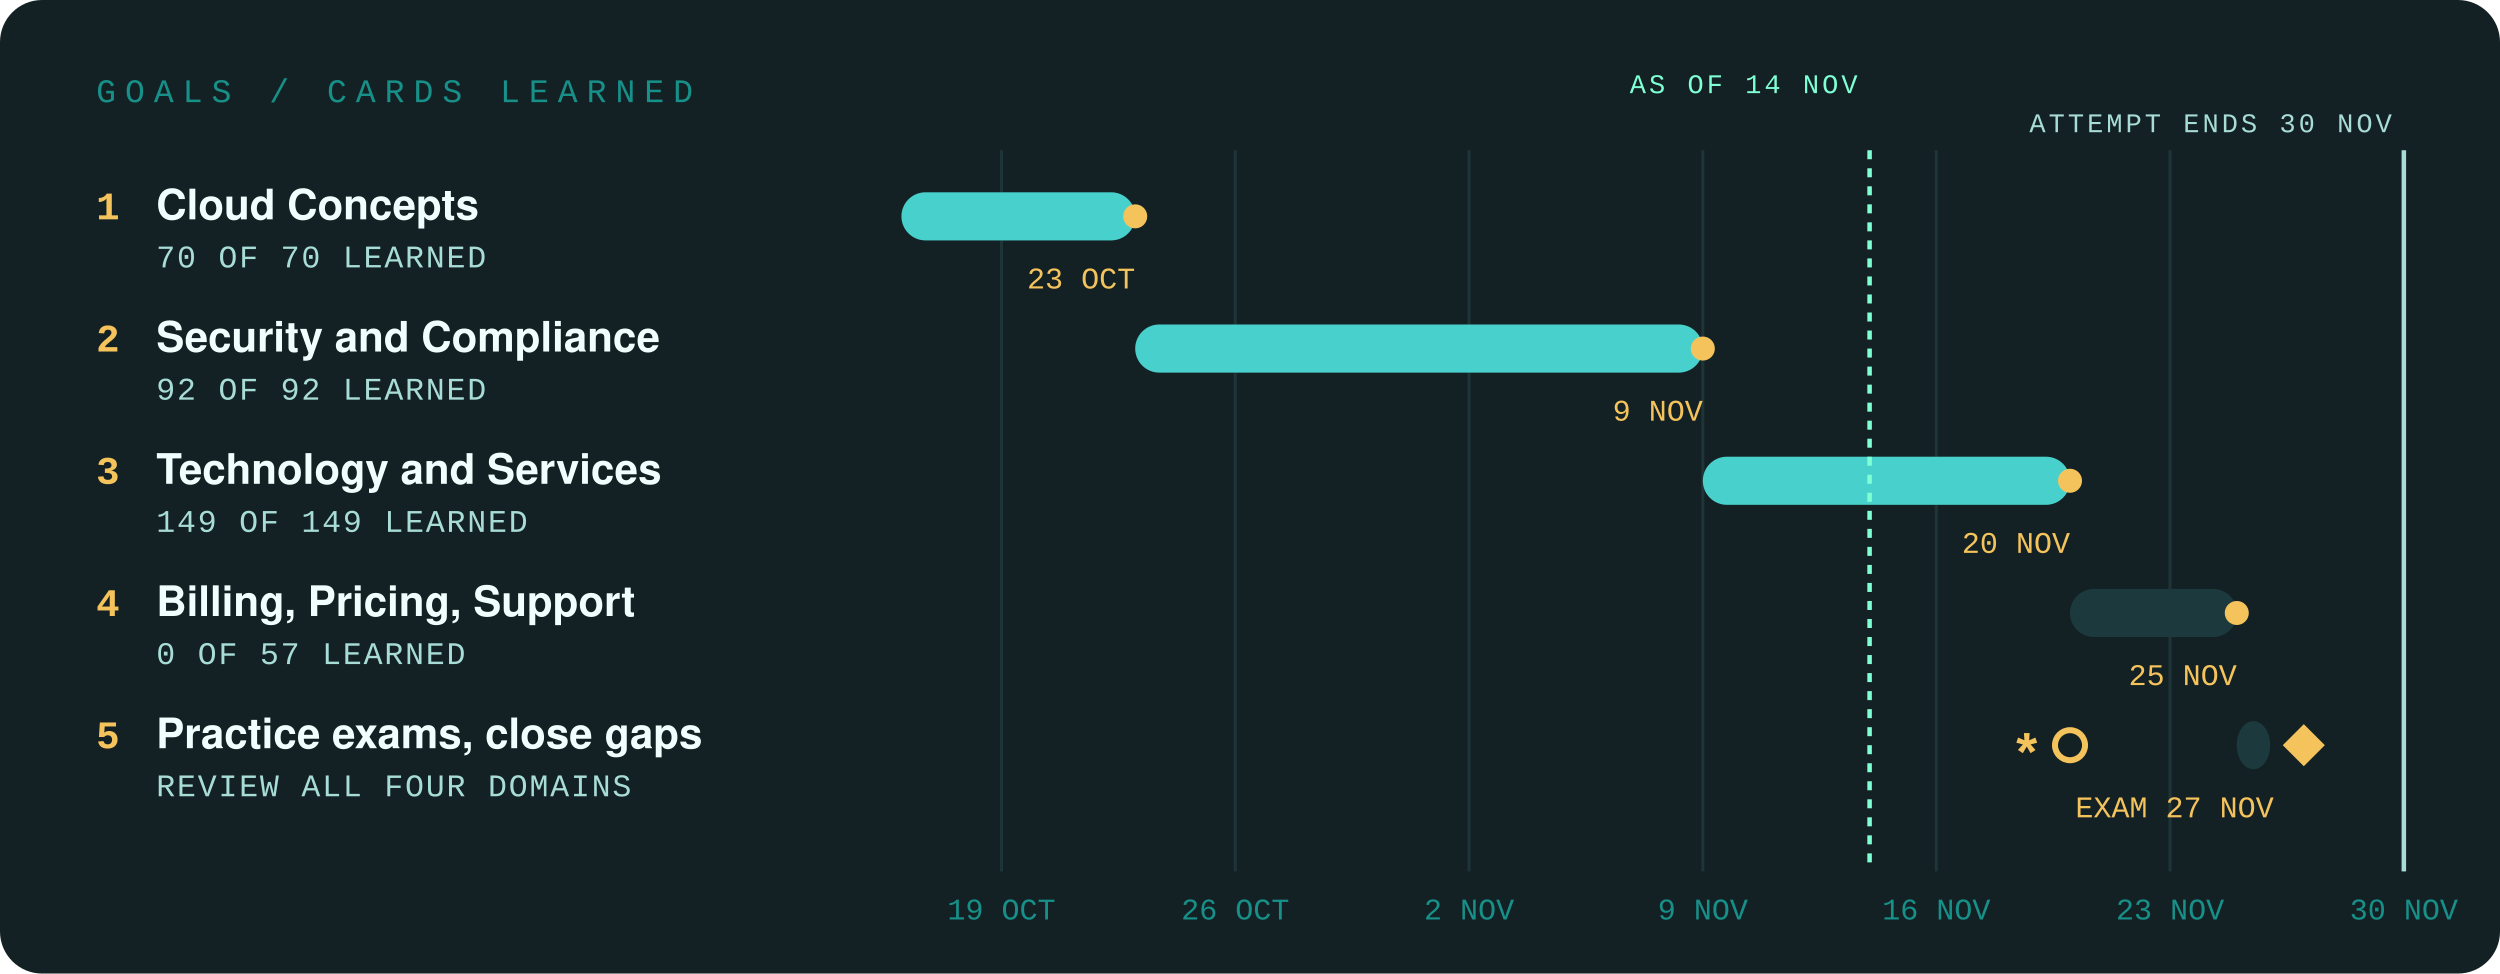
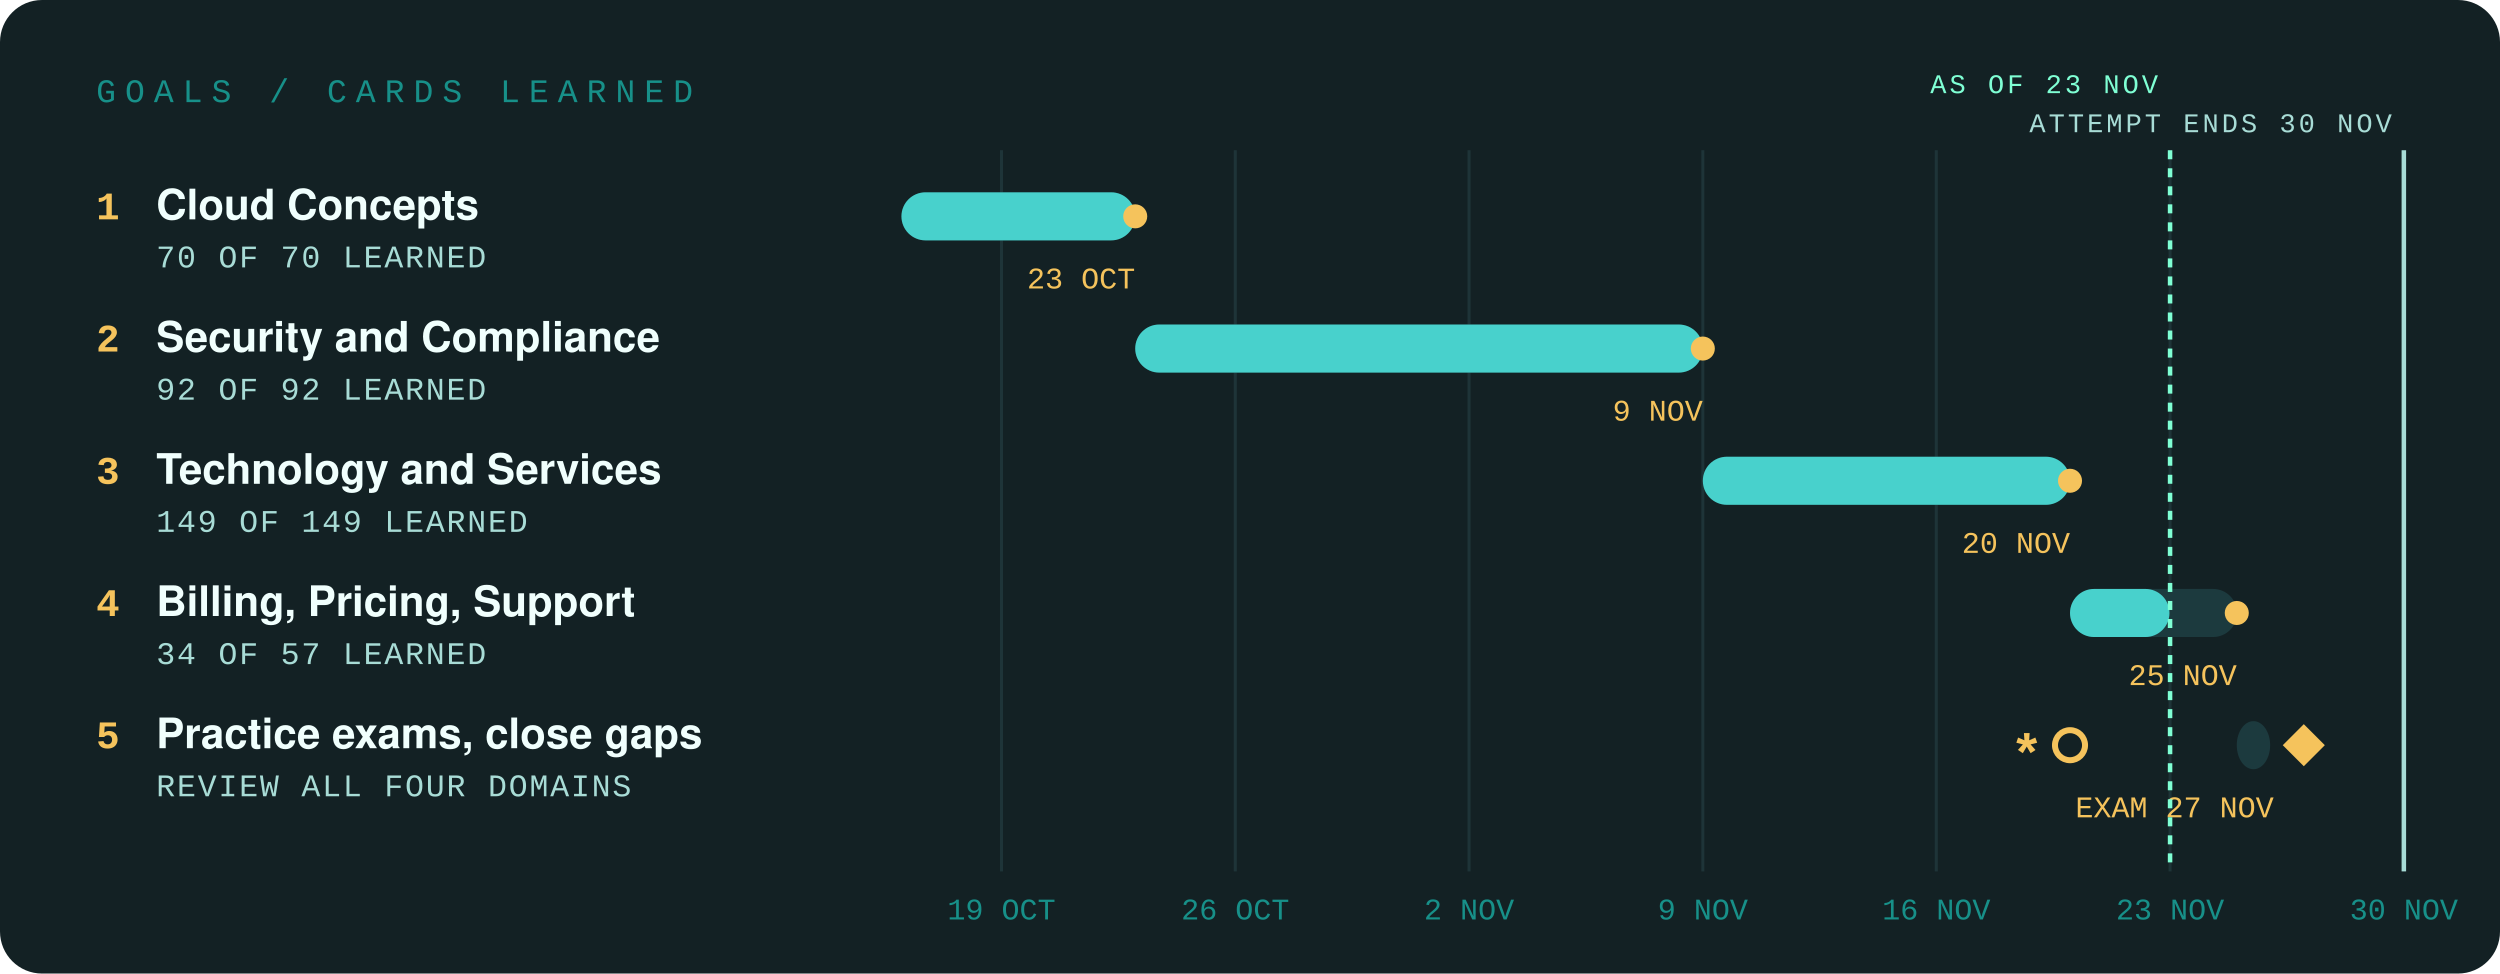
<svg xmlns="http://www.w3.org/2000/svg" viewBox="0 0 832 324" width="832" height="324" role="img" aria-label="Goal dates per exam domain">
  <rect width="832" height="324" rx="14" fill="#132124" />
  <text x="32" y="34" font-family="Consolas, Cascadia Mono, Menlo, Courier New, monospace" font-size="11" letter-spacing="3" fill="#179089">GOALS  /  CARDS LEARNED</text>
  <line x1="333.3" y1="50" x2="333.3" y2="290" stroke="#1E3438" stroke-width="1" />
  <text x="333.3" y="306" font-family="Consolas, Cascadia Mono, Menlo, Courier New, monospace" font-size="10" fill="#179089" text-anchor="middle">19 OCT</text>
  <line x1="411.1" y1="50" x2="411.1" y2="290" stroke="#1E3438" stroke-width="1" />
  <text x="411.1" y="306" font-family="Consolas, Cascadia Mono, Menlo, Courier New, monospace" font-size="10" fill="#179089" text-anchor="middle">26 OCT</text>
  <line x1="488.9" y1="50" x2="488.9" y2="290" stroke="#1E3438" stroke-width="1" />
  <text x="488.9" y="306" font-family="Consolas, Cascadia Mono, Menlo, Courier New, monospace" font-size="10" fill="#179089" text-anchor="middle">2 NOV</text>
  <line x1="566.7" y1="50" x2="566.7" y2="290" stroke="#1E3438" stroke-width="1" />
  <text x="566.7" y="306" font-family="Consolas, Cascadia Mono, Menlo, Courier New, monospace" font-size="10" fill="#179089" text-anchor="middle">9 NOV</text>
  <line x1="644.4" y1="50" x2="644.4" y2="290" stroke="#1E3438" stroke-width="1" />
  <text x="644.4" y="306" font-family="Consolas, Cascadia Mono, Menlo, Courier New, monospace" font-size="10" fill="#179089" text-anchor="middle">16 NOV</text>
  <line x1="722.2" y1="50" x2="722.2" y2="290" stroke="#1E3438" stroke-width="1" />
  <text x="722.2" y="306" font-family="Consolas, Cascadia Mono, Menlo, Courier New, monospace" font-size="10" fill="#179089" text-anchor="middle">23 NOV</text>
  <line x1="800.0" y1="50" x2="800.0" y2="290" stroke="#1E3438" stroke-width="1" />
  <text x="800.0" y="306" font-family="Consolas, Cascadia Mono, Menlo, Courier New, monospace" font-size="10" fill="#179089" text-anchor="middle">30 NOV</text>
  <text x="32" y="73" font-family="Consolas, Cascadia Mono, Menlo, Courier New, monospace" font-size="13" font-weight="700" fill="#F5C35C">1</text>
  <text x="52" y="73" font-family="Segoe UI, Helvetica, Arial, sans-serif" font-size="14" font-weight="600" fill="#F0FFFD">Cloud Concepts</text>
  <text x="52" y="89" font-family="Consolas, Cascadia Mono, Menlo, Courier New, monospace" font-size="10.5" letter-spacing="0.6" fill="#A8DCD6">70 OF 70 LEARNED</text>
  <rect x="300.0" y="64" width="77.8" height="16" rx="8" fill="#1C3A3E" />
  <rect x="300.0" y="64" width="77.8" height="16" rx="8" fill="#48D1CC" />
  <circle cx="377.8" cy="72" r="4" fill="#F5C35C" />
  <text x="377.8" y="96" font-family="Consolas, Cascadia Mono, Menlo, Courier New, monospace" font-size="10" fill="#F5C35C" text-anchor="end">23 OCT</text>
  <text x="32" y="117" font-family="Consolas, Cascadia Mono, Menlo, Courier New, monospace" font-size="13" font-weight="700" fill="#F5C35C">2</text>
  <text x="52" y="117" font-family="Segoe UI, Helvetica, Arial, sans-serif" font-size="14" font-weight="600" fill="#F0FFFD">Security and Compliance</text>
  <text x="52" y="133" font-family="Consolas, Cascadia Mono, Menlo, Courier New, monospace" font-size="10.5" letter-spacing="0.6" fill="#A8DCD6">92 OF 92 LEARNED</text>
  <rect x="377.8" y="108" width="188.9" height="16" rx="8" fill="#1C3A3E" />
  <rect x="377.8" y="108" width="188.9" height="16" rx="8" fill="#48D1CC" />
  <circle cx="566.7" cy="116" r="4" fill="#F5C35C" />
  <text x="566.7" y="140" font-family="Consolas, Cascadia Mono, Menlo, Courier New, monospace" font-size="10" fill="#F5C35C" text-anchor="end">9 NOV</text>
  <text x="32" y="161" font-family="Consolas, Cascadia Mono, Menlo, Courier New, monospace" font-size="13" font-weight="700" fill="#F5C35C">3</text>
  <text x="52" y="161" font-family="Segoe UI, Helvetica, Arial, sans-serif" font-size="14" font-weight="600" fill="#F0FFFD">Technology and Services</text>
  <text x="52" y="177" font-family="Consolas, Cascadia Mono, Menlo, Courier New, monospace" font-size="10.5" letter-spacing="0.6" fill="#A8DCD6">149 OF 149 LEARNED</text>
  <rect x="566.7" y="152" width="122.2" height="16" rx="8" fill="#1C3A3E" />
  <rect x="566.7" y="152" width="122.2" height="16" rx="8" fill="#48D1CC" />
  <circle cx="688.9" cy="160" r="4" fill="#F5C35C" />
  <text x="688.9" y="184" font-family="Consolas, Cascadia Mono, Menlo, Courier New, monospace" font-size="10" fill="#F5C35C" text-anchor="end">20 NOV</text>
  <text x="32" y="205" font-family="Consolas, Cascadia Mono, Menlo, Courier New, monospace" font-size="13" font-weight="700" fill="#F5C35C">4</text>
  <text x="52" y="205" font-family="Segoe UI, Helvetica, Arial, sans-serif" font-size="14" font-weight="600" fill="#F0FFFD">Billing, Pricing, Support</text>
-   <text x="52" y="221" font-family="Consolas, Cascadia Mono, Menlo, Courier New, monospace" font-size="10.5" letter-spacing="0.6" fill="#A8DCD6">0 OF 57 LEARNED</text>
+   <text x="52" y="221" font-family="Consolas, Cascadia Mono, Menlo, Courier New, monospace" font-size="10.5" letter-spacing="0.6" fill="#A8DCD6">34 OF 57 LEARNED</text>
  <rect x="688.9" y="196" width="55.6" height="16" rx="8" fill="#1C3A3E" />
+   <rect x="688.9" y="196" width="33.1" height="16" rx="8" fill="#48D1CC" />
  <circle cx="744.4" cy="204" r="4" fill="#F5C35C" />
  <text x="744.4" y="228" font-family="Consolas, Cascadia Mono, Menlo, Courier New, monospace" font-size="10" fill="#F5C35C" text-anchor="end">25 NOV</text>
  <text x="32" y="249" font-family="Consolas, Cascadia Mono, Menlo, Courier New, monospace" font-size="13" font-weight="700" fill="#F5C35C">5</text>
  <text x="52" y="249" font-family="Segoe UI, Helvetica, Arial, sans-serif" font-size="14" font-weight="600" fill="#F0FFFD">Practice exams, close gaps</text>
  <text x="52" y="265" font-family="Consolas, Cascadia Mono, Menlo, Courier New, monospace" font-size="10.5" letter-spacing="0.6" fill="#A8DCD6">REVIEW ALL FOUR DOMAINS</text>
  <rect x="744.4" y="240" width="11.1" height="16" rx="8" fill="#1C3A3E" />
  <path d="M766.7 241 l7 7 l-7 7 l-7 -7 Z" fill="#F5C35C" />
  <text x="756.7" y="272" font-family="Consolas, Cascadia Mono, Menlo, Courier New, monospace" font-size="10" fill="#F5C35C" text-anchor="end">EXAM 27 NOV</text>
  <circle cx="688.9" cy="248" r="5" fill="#132124" stroke="#F5C35C" stroke-width="2" />
  <text x="679.9" y="257" font-family="Consolas, Cascadia Mono, Menlo, Courier New, monospace" font-size="18" font-weight="700" fill="#F5C35C" text-anchor="end">*</text>
  <line x1="800.0" y1="50" x2="800.0" y2="290" stroke="#A8DCD6" stroke-width="1.5" />
  <text x="796.0" y="44" font-family="Consolas, Cascadia Mono, Menlo, Courier New, monospace" font-size="9" letter-spacing="1" fill="#A8DCD6" text-anchor="end">ATTEMPT ENDS 30 NOV</text>
-   <line x1="622.2" y1="50" x2="622.2" y2="290" stroke="#7FFFD4" stroke-width="1.5" stroke-dasharray="3 3" />
-   <text x="618.2" y="31" font-family="Consolas, Cascadia Mono, Menlo, Courier New, monospace" font-size="9" letter-spacing="1" fill="#7FFFD4" text-anchor="end">AS OF 14 NOV</text>
+   <line x1="722.2" y1="50" x2="722.2" y2="290" stroke="#7FFFD4" stroke-width="1.5" stroke-dasharray="3 3" />
+   <text x="718.2" y="31" font-family="Consolas, Cascadia Mono, Menlo, Courier New, monospace" font-size="9" letter-spacing="1" fill="#7FFFD4" text-anchor="end">AS OF 23 NOV</text>
</svg>
